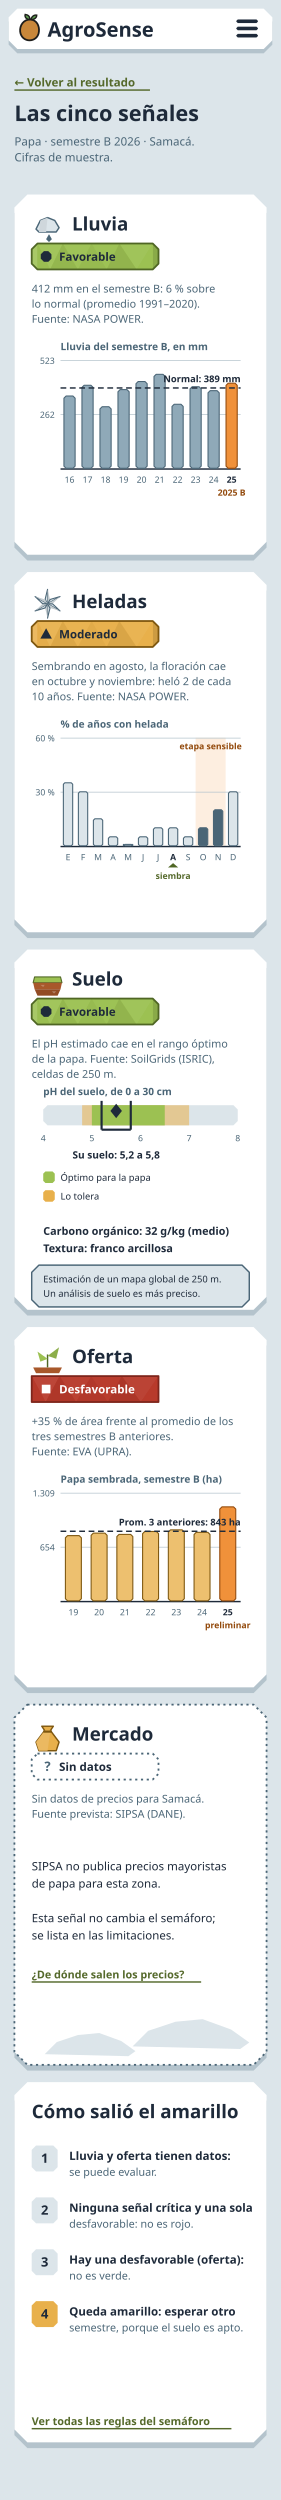
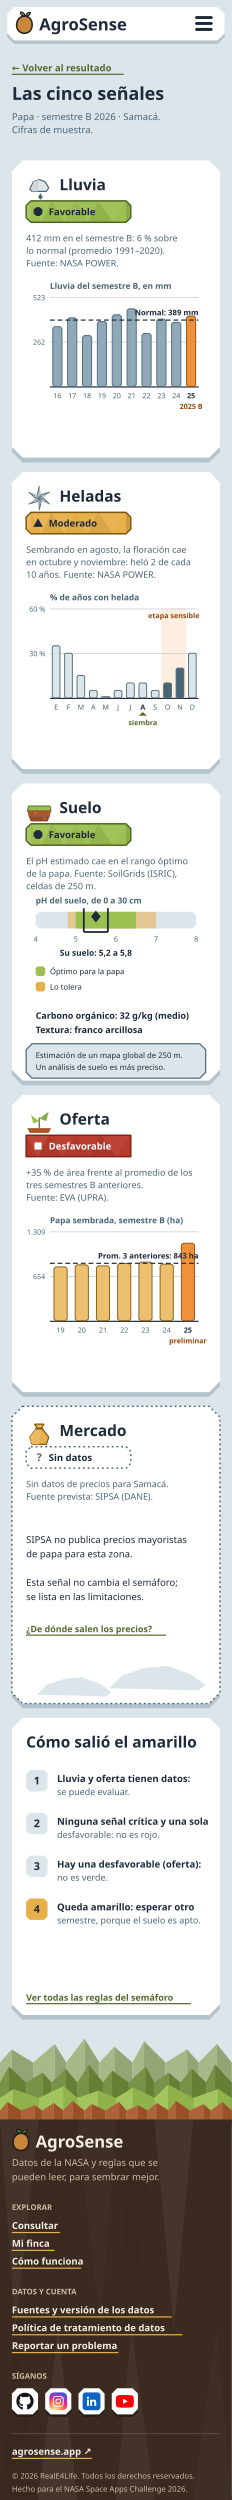
- <svg xmlns="http://www.w3.org/2000/svg" width="390" height="3470" viewBox="0 0 390 3470">
-   <rect width="390" height="3470" fill="#DCE5EA" />
+ <svg xmlns="http://www.w3.org/2000/svg" width="390" height="4206" viewBox="0 0 390 4206">
+   <rect width="390" height="4206" fill="#DCE5EA" />
  <g id="barra" transform="translate(0 0)">
    <polygon points="24,18 366,18 378,30 378,62 366,74 24,74 12,62 12,30" fill="#B4C3CC" />
    <polygon points="24,12 366,12 378,24 378,56 366,68 24,68 12,56 12,24" fill="#FFFFFF" />
    <g id="marca" transform="translate(26 18)">
      <path d="M16 9c9 .6 13 9 12 17-.8 8-7 12-13 12S3 34 2 26C1 17 7 9 16 9z" fill="#C8873A" stroke="#1D1D1B" stroke-width="2.5" />
      <path d="M15 9c-5 0-7-4-6-7 4 .6 7 3 6 7zm2 0c4 .6 8-2 8-6-4-.6-7 2-8 6z" fill="#5FA052" stroke="#1D1D1B" stroke-width="2" />
      <text x="40" y="33" font-family="Fredoka" font-weight="600" font-size="28" fill="#1E2A3A" text-anchor="start">AgroSense</text>
    </g>
    <polygon points="330,27 356,27 358,29 358,30 356,32 330,32 328,30 328,29" fill="#1E2A3A" />
    <polygon points="330,37 356,37 358,39 358,40 356,42 330,42 328,40 328,39" fill="#1E2A3A" />
    <polygon points="330,47 356,47 358,49 358,50 356,52 330,52 328,50 328,49" fill="#1E2A3A" />
  </g>
  <g id="encabezado" transform="translate(20 120)">
    <text x="0" y="0" font-family="Atkinson Hyperlegible" font-weight="700" font-size="16" fill="#55692B" text-anchor="start">← Volver al resultado</text>
    <rect x="0" y="4" width="188.16" height="2" fill="#55692B" />
    <text x="0" y="48" font-family="Fredoka" font-weight="600" font-size="30" fill="#1E2A3A" text-anchor="start">Las cinco señales</text>
    <text x="0" y="82" font-family="Atkinson Hyperlegible" font-weight="400" font-size="16" fill="#4A6576" text-anchor="start">Papa · semestre B 2026 · Samacá.</text>
    <text x="0" y="104" font-family="Atkinson Hyperlegible" font-weight="400" font-size="16" fill="#4A6576" text-anchor="start">Cifras de muestra.</text>
  </g>
  <g id="detalle-lluvia" transform="translate(20 270)">
    <polygon points="18,8 332,8 350,26 350,490 332,508 18,508 0,490 0,26" fill="#B4C3CC" />
    <polygon points="18,0 332,0 350,18 350,482 332,500 18,500 0,482 0,18" fill="#FFFFFF" />
    <polygon points="30,48 36,36 46,32 56,36 62,46 58,52 34,52" fill="#DCE5EA" stroke="#4A6576" stroke-width="2" stroke-linejoin="round" />
    <polygon points="36,36 46,32 44,52 34,52" fill="#CFD7DC" />
    <polygon points="48,55 52,62 48,66 44,62" fill="#4A6576" />
    <text x="80" y="50" font-family="Fredoka" font-weight="600" font-size="26" fill="#1E2A3A" text-anchor="start">Lluvia</text>
    <g id="estado-favorable" transform="translate(24 68)">
      <polygon points="8,0 168,0 176,8 176,28 168,36 8,36 0,28 0,8" fill="#9CC152" />
      <polygon points="8,0 8,36 0,28 0,8" fill="#A8C867" />
      <polygon points="168,0 176,8 176,28 168,36" fill="#89AA48" />
      <polygon points="8,0 43.2,0 25.6,36" fill="#A2C55C" />
      <polygon points="8,0 25.6,36 8,36" fill="#9ABE51" />
      <polygon points="43.2,0 83.2,0 64,36" fill="#9FC358" />
      <polygon points="43.2,0 64,36 25.6,36" fill="#94B74E" />
      <polygon points="83.2,0 121.6,0 104,36" fill="#9DC255" />
      <polygon points="83.2,0 104,36 64,36" fill="#97BB50" />
      <polygon points="121.6,0 168,0 145.6,36" fill="#A0C45A" />
      <polygon points="121.6,0 145.6,36 104,36" fill="#92B44D" />
      <polygon points="168,0 168,36 145.6,36" fill="#9CC152" />
      <polygon points="8,0 168,0 176,8 176,28 168,36 8,36 0,28 0,8" fill="none" stroke="#4F6624" stroke-width="2.5" stroke-linejoin="round" />
      <polygon points="27.391,21.061 23.061,25.391 16.939,25.391 12.609,21.061 12.609,14.938 16.939,10.609 23.061,10.609 27.391,14.938" fill="#1E2A3A" />
      <text x="38" y="24" font-family="Atkinson Hyperlegible" font-weight="700" font-size="16" fill="#1E2A3A" text-anchor="start">Favorable</text>
    </g>
    <text x="24" y="136" font-family="Atkinson Hyperlegible" font-weight="400" font-size="15" fill="#4A6576" text-anchor="start">412 mm en el semestre B: 6 % sobre</text>
    <text x="24" y="157" font-family="Atkinson Hyperlegible" font-weight="400" font-size="15" fill="#4A6576" text-anchor="start">lo normal (promedio 1991–2020).</text>
    <text x="24" y="178" font-family="Atkinson Hyperlegible" font-weight="400" font-size="15" fill="#4A6576" text-anchor="start">Fuente: NASA POWER.</text>
    <g transform="translate(0 40)">
      <g id="grafica" transform="translate(64 190)">
        <text x="0" y="-14" font-family="Atkinson Hyperlegible" font-weight="700" font-size="14" fill="#4A6576" text-anchor="start">Lluvia del semestre B, en mm</text>
        <rect x="0" y="150" width="250" height="2" fill="#1E2A3A" />
        <rect x="0" y="75.0" width="250" height="1" fill="#B4C3CC" />
        <text x="-8" y="80" font-family="Atkinson Hyperlegible" font-weight="400" font-size="12" fill="#4A6576" text-anchor="end">262</text>
        <rect x="0" y="0.0" width="250" height="1" fill="#B4C3CC" />
        <text x="-8" y="5" font-family="Atkinson Hyperlegible" font-weight="400" font-size="12" fill="#4A6576" text-anchor="end">523</text>
        <polygon points="7.75,49.666 17.25,49.666 20.25,52.666 20.25,147 17.25,150 7.75,150 4.75,147 4.75,52.666" fill="#8FA9B8" stroke="#4A6576" stroke-width="1.5" stroke-linejoin="round" />
        <text x="12.5" y="170" font-family="Atkinson Hyperlegible" font-weight="400" font-size="12" fill="#4A6576" text-anchor="middle">16</text>
        <polygon points="32.75,34.759 42.25,34.759 45.25,37.759 45.25,147 42.25,150 32.75,150 29.75,147 29.75,37.759" fill="#8FA9B8" stroke="#4A6576" stroke-width="1.5" stroke-linejoin="round" />
        <text x="37.5" y="170" font-family="Atkinson Hyperlegible" font-weight="400" font-size="12" fill="#4A6576" text-anchor="middle">17</text>
        <polygon points="57.75,64.572 67.25,64.572 70.25,67.572 70.25,147 67.25,150 57.75,150 54.75,147 54.75,67.572" fill="#8FA9B8" stroke="#4A6576" stroke-width="1.5" stroke-linejoin="round" />
        <text x="62.5" y="170" font-family="Atkinson Hyperlegible" font-weight="400" font-size="12" fill="#4A6576" text-anchor="middle">18</text>
        <polygon points="82.75,40.779 92.25,40.779 95.25,43.779 95.25,147 92.25,150 82.75,150 79.75,147 79.75,43.779" fill="#8FA9B8" stroke="#4A6576" stroke-width="1.5" stroke-linejoin="round" />
        <text x="87.5" y="170" font-family="Atkinson Hyperlegible" font-weight="400" font-size="12" fill="#4A6576" text-anchor="middle">19</text>
        <polygon points="107.75,29.599 117.25,29.599 120.25,32.599 120.25,147 117.25,150 107.75,150 104.75,147 104.75,32.599" fill="#8FA9B8" stroke="#4A6576" stroke-width="1.5" stroke-linejoin="round" />
        <text x="112.5" y="170" font-family="Atkinson Hyperlegible" font-weight="400" font-size="12" fill="#4A6576" text-anchor="middle">20</text>
        <polygon points="132.75,19.565 142.25,19.565 145.25,22.565 145.25,147 142.25,150 132.75,150 129.75,147 129.75,22.565" fill="#8FA9B8" stroke="#4A6576" stroke-width="1.5" stroke-linejoin="round" />
        <text x="137.5" y="170" font-family="Atkinson Hyperlegible" font-weight="400" font-size="12" fill="#4A6576" text-anchor="middle">21</text>
        <polygon points="157.75,61.132 167.25,61.132 170.25,64.132 170.25,147 167.25,150 157.75,150 154.75,147 154.75,64.132" fill="#8FA9B8" stroke="#4A6576" stroke-width="1.5" stroke-linejoin="round" />
        <text x="162.5" y="170" font-family="Atkinson Hyperlegible" font-weight="400" font-size="12" fill="#4A6576" text-anchor="middle">22</text>
        <polygon points="182.75,36.765 192.25,36.765 195.25,39.765 195.25,147 192.25,150 182.75,150 179.75,147 179.75,39.765" fill="#8FA9B8" stroke="#4A6576" stroke-width="1.5" stroke-linejoin="round" />
        <text x="187.5" y="170" font-family="Atkinson Hyperlegible" font-weight="400" font-size="12" fill="#4A6576" text-anchor="middle">23</text>
        <polygon points="207.75,42.212 217.25,42.212 220.25,45.212 220.25,147 217.25,150 207.75,150 204.75,147 204.75,45.212" fill="#8FA9B8" stroke="#4A6576" stroke-width="1.5" stroke-linejoin="round" />
        <text x="212.5" y="170" font-family="Atkinson Hyperlegible" font-weight="400" font-size="12" fill="#4A6576" text-anchor="middle">24</text>
        <polygon points="232.75,31.892 242.25,31.892 245.25,34.892 245.25,147 242.25,150 232.75,150 229.75,147 229.75,34.892" fill="#F0913A" stroke="#92490B" stroke-width="1.5" stroke-linejoin="round" />
        <text x="237.5" y="170" font-family="Atkinson Hyperlegible" font-weight="700" font-size="12" fill="#1E2A3A" text-anchor="middle">25</text>
        <line x1="0" y1="38.5" x2="250" y2="38.5" stroke="#1E2A3A" stroke-width="2" stroke-dasharray="8 5" />
        <text x="250" y="30.485" font-family="Atkinson Hyperlegible" font-weight="700" font-size="13" fill="#1E2A3A" text-anchor="end">Normal: 389 mm</text>
        <text x="237.5" y="188" font-family="Atkinson Hyperlegible" font-weight="700" font-size="12" fill="#92490B" text-anchor="middle">2025 B</text>
      </g>
    </g>
  </g>
  <g id="detalle-heladas" transform="translate(20 794)">
    <polygon points="18,8 332,8 350,26 350,490 332,508 18,508 0,490 0,26" fill="#B4C3CC" />
    <polygon points="18,0 332,0 350,18 350,482 332,500 18,500 0,482 0,18" fill="#FFFFFF" />
    <polygon points="46,44 42.644,37.857 46,24" fill="#DCE5EA" stroke="#4A6576" stroke-width="1.5" stroke-linejoin="round" />
    <polygon points="46,44 46,24 49.356,37.857" fill="#C2CACE" />
    <polygon points="46,44 49.642,38.022 63.321,34" fill="#DCE5EA" stroke="#4A6576" stroke-width="1.5" stroke-linejoin="round" />
    <polygon points="46,44 63.321,34 52.998,43.835" fill="#C2CACE" />
    <polygon points="46,44 52.998,44.165 63.321,54" fill="#DCE5EA" stroke="#4A6576" stroke-width="1.5" stroke-linejoin="round" />
    <polygon points="46,44 63.321,54 49.642,49.978" fill="#C2CACE" />
    <polygon points="46,44 49.356,50.143 46,64" fill="#DCE5EA" stroke="#4A6576" stroke-width="1.5" stroke-linejoin="round" />
    <polygon points="46,44 46,64 42.644,50.143" fill="#C2CACE" />
    <polygon points="46,44 42.358,49.978 28.68,54" fill="#DCE5EA" stroke="#4A6576" stroke-width="1.5" stroke-linejoin="round" />
    <polygon points="46,44 28.68,54 39.002,44.165" fill="#C2CACE" />
    <polygon points="46,44 39.002,43.835 28.68,34" fill="#DCE5EA" stroke="#4A6576" stroke-width="1.5" stroke-linejoin="round" />
    <polygon points="46,44 28.68,34 42.358,38.022" fill="#C2CACE" />
    <text x="80" y="50" font-family="Fredoka" font-weight="600" font-size="26" fill="#1E2A3A" text-anchor="start">Heladas</text>
    <g id="estado-moderado" transform="translate(24 68)">
      <polygon points="8,0 168,0 176,8 176,28 168,36 8,36 0,28 0,8" fill="#E8B04B" />
      <polygon points="8,0 8,36 0,28 0,8" fill="#EBB961" />
      <polygon points="168,0 176,8 176,28 168,36" fill="#CC9B42" />
      <polygon points="8,0 43.2,0 25.6,36" fill="#E9B556" />
      <polygon points="8,0 25.6,36 8,36" fill="#E5AD4A" />
      <polygon points="43.2,0 83.2,0 64,36" fill="#E9B351" />
      <polygon points="43.2,0 64,36 25.6,36" fill="#DCA747" />
      <polygon points="83.2,0 121.6,0 104,36" fill="#E8B14E" />
      <polygon points="83.2,0 104,36 64,36" fill="#E1AB49" />
      <polygon points="121.6,0 168,0 145.6,36" fill="#E9B453" />
      <polygon points="121.6,0 145.6,36 104,36" fill="#D9A546" />
      <polygon points="168,0 168,36 145.6,36" fill="#E8B04B" />
      <polygon points="8,0 168,0 176,8 176,28 168,36 8,36 0,28 0,8" fill="none" stroke="#7E570F" stroke-width="2.5" stroke-linejoin="round" />
      <polygon points="20,10 28,24.4 12,24.4" fill="#1E2A3A" />
      <text x="38" y="24" font-family="Atkinson Hyperlegible" font-weight="700" font-size="16" fill="#1E2A3A" text-anchor="start">Moderado</text>
    </g>
    <text x="24" y="136" font-family="Atkinson Hyperlegible" font-weight="400" font-size="15" fill="#4A6576" text-anchor="start">Sembrando en agosto, la floración cae</text>
    <text x="24" y="157" font-family="Atkinson Hyperlegible" font-weight="400" font-size="15" fill="#4A6576" text-anchor="start">en octubre y noviembre: heló 2 de cada</text>
    <text x="24" y="178" font-family="Atkinson Hyperlegible" font-weight="400" font-size="15" fill="#4A6576" text-anchor="start">10 años. Fuente: NASA POWER.</text>
    <g transform="translate(0 40)">
      <g id="grafica-heladas" transform="translate(64 190)">
        <text x="0" y="-14" font-family="Atkinson Hyperlegible" font-weight="700" font-size="14" fill="#4A6576" text-anchor="start">% de años con helada</text>
        <rect x="187.5" y="0" width="41.7" height="150" fill="#F0913A" fill-opacity="0.16" />
        <text x="208.333" y="16" font-family="Atkinson Hyperlegible" font-weight="700" font-size="12" fill="#92490B" text-anchor="middle">etapa sensible</text>
        <rect x="0" y="150" width="250" height="2" fill="#1E2A3A" />
        <rect x="0" y="75.0" width="250" height="1" fill="#B4C3CC" />
        <text x="-8" y="80" font-family="Atkinson Hyperlegible" font-weight="400" font-size="12" fill="#4A6576" text-anchor="end">30 %</text>
        <rect x="0" y="0.0" width="250" height="1" fill="#B4C3CC" />
        <text x="-8" y="5" font-family="Atkinson Hyperlegible" font-weight="400" font-size="12" fill="#4A6576" text-anchor="end">60 %</text>
        <polygon points="5.958,62.5 14.875,62.5 16.875,64.5 16.875,148 14.875,150 5.958,150 3.958,148 3.958,64.5" fill="#DCE5EA" stroke="#4A6576" stroke-width="1.5" stroke-linejoin="round" />
        <text x="10.417" y="170" font-family="Atkinson Hyperlegible" font-weight="400" font-size="12" fill="#4A6576" text-anchor="middle">E</text>
        <polygon points="26.792,75 35.708,75 37.708,77 37.708,148 35.708,150 26.792,150 24.792,148 24.792,77" fill="#DCE5EA" stroke="#4A6576" stroke-width="1.5" stroke-linejoin="round" />
        <text x="31.25" y="170" font-family="Atkinson Hyperlegible" font-weight="400" font-size="12" fill="#4A6576" text-anchor="middle">F</text>
        <polygon points="47.625,112.5 56.542,112.5 58.542,114.5 58.542,148 56.542,150 47.625,150 45.625,148 45.625,114.5" fill="#DCE5EA" stroke="#4A6576" stroke-width="1.5" stroke-linejoin="round" />
        <text x="52.083" y="170" font-family="Atkinson Hyperlegible" font-weight="400" font-size="12" fill="#4A6576" text-anchor="middle">M</text>
        <polygon points="68.458,137.5 77.375,137.5 79.375,139.5 79.375,148 77.375,150 68.458,150 66.458,148 66.458,139.5" fill="#DCE5EA" stroke="#4A6576" stroke-width="1.5" stroke-linejoin="round" />
        <text x="72.917" y="170" font-family="Atkinson Hyperlegible" font-weight="400" font-size="12" fill="#4A6576" text-anchor="middle">A</text>
        <polygon points="89.292,148 98.208,148 100.208,150 100.208,148 98.208,150 89.292,150 87.292,148 87.292,150" fill="#DCE5EA" stroke="#4A6576" stroke-width="1.5" stroke-linejoin="round" />
        <text x="93.75" y="170" font-family="Atkinson Hyperlegible" font-weight="400" font-size="12" fill="#4A6576" text-anchor="middle">M</text>
        <polygon points="110.125,137.5 119.042,137.5 121.042,139.5 121.042,148 119.042,150 110.125,150 108.125,148 108.125,139.5" fill="#DCE5EA" stroke="#4A6576" stroke-width="1.5" stroke-linejoin="round" />
        <text x="114.583" y="170" font-family="Atkinson Hyperlegible" font-weight="400" font-size="12" fill="#4A6576" text-anchor="middle">J</text>
        <polygon points="130.958,125 139.875,125 141.875,127 141.875,148 139.875,150 130.958,150 128.958,148 128.958,127" fill="#DCE5EA" stroke="#4A6576" stroke-width="1.5" stroke-linejoin="round" />
        <text x="135.417" y="170" font-family="Atkinson Hyperlegible" font-weight="400" font-size="12" fill="#4A6576" text-anchor="middle">J</text>
        <polygon points="151.792,125 160.708,125 162.708,127 162.708,148 160.708,150 151.792,150 149.792,148 149.792,127" fill="#DCE5EA" stroke="#4A6576" stroke-width="1.5" stroke-linejoin="round" />
        <text x="156.25" y="170" font-family="Atkinson Hyperlegible" font-weight="700" font-size="12" fill="#1E2A3A" text-anchor="middle">A</text>
        <polygon points="172.625,137.5 181.542,137.5 183.542,139.5 183.542,148 181.542,150 172.625,150 170.625,148 170.625,139.5" fill="#DCE5EA" stroke="#4A6576" stroke-width="1.5" stroke-linejoin="round" />
        <text x="177.083" y="170" font-family="Atkinson Hyperlegible" font-weight="400" font-size="12" fill="#4A6576" text-anchor="middle">S</text>
        <polygon points="193.458,125 202.375,125 204.375,127 204.375,148 202.375,150 193.458,150 191.458,148 191.458,127" fill="#4A6576" stroke="#4A6576" stroke-width="1.5" stroke-linejoin="round" />
        <text x="197.917" y="170" font-family="Atkinson Hyperlegible" font-weight="400" font-size="12" fill="#4A6576" text-anchor="middle">O</text>
        <polygon points="214.292,100 223.208,100 225.208,102 225.208,148 223.208,150 214.292,150 212.292,148 212.292,102" fill="#4A6576" stroke="#4A6576" stroke-width="1.5" stroke-linejoin="round" />
        <text x="218.75" y="170" font-family="Atkinson Hyperlegible" font-weight="400" font-size="12" fill="#4A6576" text-anchor="middle">N</text>
        <polygon points="235.125,75 244.042,75 246.042,77 246.042,148 244.042,150 235.125,150 233.125,148 233.125,77" fill="#DCE5EA" stroke="#4A6576" stroke-width="1.5" stroke-linejoin="round" />
        <text x="239.583" y="170" font-family="Atkinson Hyperlegible" font-weight="400" font-size="12" fill="#4A6576" text-anchor="middle">D</text>
        <polygon points="149.25,180 163.25,180 156.25,174" fill="#4F6624" />
        <text x="156.25" y="196" font-family="Atkinson Hyperlegible" font-weight="700" font-size="12" fill="#55692B" text-anchor="middle">siembra</text>
      </g>
    </g>
  </g>
  <g id="detalle-suelo" transform="translate(20 1318)">
    <polygon points="18,8 332,8 350,26 350,490 332,508 18,508 0,490 0,26" fill="#B4C3CC" />
    <polygon points="18,0 332,0 350,18 350,482 332,500 18,500 0,482 0,18" fill="#FFFFFF" />
    <polygon points="28,38 64,38 66,46 26,46" fill="#9CC152" stroke="#4F6624" stroke-width="1.5" stroke-linejoin="round" />
    <polygon points="26,46 66,46 64,55 28,55" fill="#A8582B" />
    <polygon points="28,55 64,55 60,64 32,64" fill="#924B24" />
    <polygon points="36,49 42,49 40,52" fill="#BE8260" />
    <polygon points="52,58 58,58 55,61" fill="#B38166" />
    <text x="80" y="50" font-family="Fredoka" font-weight="600" font-size="26" fill="#1E2A3A" text-anchor="start">Suelo</text>
    <g id="estado-favorable" transform="translate(24 68)">
      <polygon points="8,0 168,0 176,8 176,28 168,36 8,36 0,28 0,8" fill="#9CC152" />
      <polygon points="8,0 8,36 0,28 0,8" fill="#A8C867" />
      <polygon points="168,0 176,8 176,28 168,36" fill="#89AA48" />
      <polygon points="8,0 43.2,0 25.6,36" fill="#A2C55C" />
      <polygon points="8,0 25.6,36 8,36" fill="#9ABE51" />
      <polygon points="43.2,0 83.2,0 64,36" fill="#9FC358" />
      <polygon points="43.2,0 64,36 25.6,36" fill="#94B74E" />
      <polygon points="83.2,0 121.6,0 104,36" fill="#9DC255" />
      <polygon points="83.2,0 104,36 64,36" fill="#97BB50" />
      <polygon points="121.6,0 168,0 145.6,36" fill="#A0C45A" />
      <polygon points="121.6,0 145.6,36 104,36" fill="#92B44D" />
      <polygon points="168,0 168,36 145.6,36" fill="#9CC152" />
      <polygon points="8,0 168,0 176,8 176,28 168,36 8,36 0,28 0,8" fill="none" stroke="#4F6624" stroke-width="2.5" stroke-linejoin="round" />
      <polygon points="27.391,21.061 23.061,25.391 16.939,25.391 12.609,21.061 12.609,14.938 16.939,10.609 23.061,10.609 27.391,14.938" fill="#1E2A3A" />
      <text x="38" y="24" font-family="Atkinson Hyperlegible" font-weight="700" font-size="16" fill="#1E2A3A" text-anchor="start">Favorable</text>
    </g>
    <text x="24" y="136" font-family="Atkinson Hyperlegible" font-weight="400" font-size="15" fill="#4A6576" text-anchor="start">El pH estimado cae en el rango óptimo</text>
    <text x="24" y="157" font-family="Atkinson Hyperlegible" font-weight="400" font-size="15" fill="#4A6576" text-anchor="start">de la papa. Fuente: SoilGrids (ISRIC),</text>
    <text x="24" y="178" font-family="Atkinson Hyperlegible" font-weight="400" font-size="15" fill="#4A6576" text-anchor="start">celdas de 250 m.</text>
    <g transform="translate(0 40)">
      <g id="escala-ph" transform="translate(40 176)">
        <text x="0" y="-14" font-family="Atkinson Hyperlegible" font-weight="700" font-size="14" fill="#4A6576" text-anchor="start">pH del suelo, de 0 a 30 cm</text>
        <polygon points="6,0 264,0 270,6 270,22 264,28 6,28 0,22 0,6" fill="#DCE5EA" />
        <rect x="54.0" y="0" width="148.5" height="28" fill="#E8B04B" fill-opacity="0.55" />
        <rect x="67.5" y="0" width="101.2" height="28" fill="#9CC152" />
        <text x="0" y="50" font-family="Atkinson Hyperlegible" font-weight="400" font-size="12" fill="#4A6576" text-anchor="middle">4</text>
        <text x="67.5" y="50" font-family="Atkinson Hyperlegible" font-weight="400" font-size="12" fill="#4A6576" text-anchor="middle">5</text>
        <text x="135" y="50" font-family="Atkinson Hyperlegible" font-weight="400" font-size="12" fill="#4A6576" text-anchor="middle">6</text>
        <text x="202.5" y="50" font-family="Atkinson Hyperlegible" font-weight="400" font-size="12" fill="#4A6576" text-anchor="middle">7</text>
        <text x="270" y="50" font-family="Atkinson Hyperlegible" font-weight="400" font-size="12" fill="#4A6576" text-anchor="middle">8</text>
        <path d="M81.0 -6 V34 M121.5 -6 V34 M81.0 34 H121.5" stroke="#1E2A3A" stroke-width="3" fill="none" />
        <polygon points="101.25,-2 109.25,8 101.25,18 93.25,8" fill="#1E2A3A" />
        <text x="101.25" y="74" font-family="Atkinson Hyperlegible" font-weight="700" font-size="14" fill="#1E2A3A" text-anchor="middle">Su suelo: 5,2 a 5,8</text>
        <polygon points="3,92 13,92 16,95 16,105 13,108 3,108 0,105 0,95" fill="#9CC152" />
        <text x="24" y="105" font-family="Atkinson Hyperlegible" font-weight="400" font-size="13" fill="#1E2A3A" text-anchor="start">Óptimo para la papa</text>
        <polygon points="3,118 13,118 16,121 16,131 13,134 3,134 0,131 0,121" fill="#E8B04B" />
        <text x="24" y="131" font-family="Atkinson Hyperlegible" font-weight="400" font-size="13" fill="#1E2A3A" text-anchor="start">Lo tolera</text>
      </g>
      <text x="40" y="356" font-family="Atkinson Hyperlegible" font-weight="700" font-size="15" fill="#1E2A3A" text-anchor="start">Carbono orgánico: 32 g/kg (medio)</text>
      <text x="40" y="380" font-family="Atkinson Hyperlegible" font-weight="700" font-size="15" fill="#1E2A3A" text-anchor="start">Textura: franco arcillosa</text>
      <polygon points="34,398 316,398 326,408 326,446 316,456 34,456 24,446 24,408" fill="#DCE5EA" stroke="#4A6576" stroke-width="2" stroke-linejoin="round" />
      <text x="40" y="422" font-family="Atkinson Hyperlegible" font-weight="400" font-size="13" fill="#1E2A3A" text-anchor="start">Estimación de un mapa global de 250 m.</text>
      <text x="40" y="442" font-family="Atkinson Hyperlegible" font-weight="400" font-size="13" fill="#1E2A3A" text-anchor="start">Un análisis de suelo es más preciso.</text>
    </g>
  </g>
  <g id="detalle-oferta" transform="translate(20 1842)">
    <polygon points="18,8 332,8 350,26 350,490 332,508 18,508 0,490 0,26" fill="#B4C3CC" />
    <polygon points="18,0 332,0 350,18 350,482 332,500 18,500 0,482 0,18" fill="#FFFFFF" />
    <polygon points="26,56 66,56 62,64 30,64" fill="#A8582B" />
    <polygon points="45,56 47,56 47,38 45,38" fill="#4F6624" />
    <polygon points="46,44 32,34 36,48" fill="#9CC152" />
    <polygon points="46,40 62,28 58,44" fill="#8CAE4A" />
    <text x="80" y="50" font-family="Fredoka" font-weight="600" font-size="26" fill="#1E2A3A" text-anchor="start">Oferta</text>
    <g id="estado-desfavorable" transform="translate(24 68)">
      <polygon points="0,0 176,0 176,36 0,36" fill="#B83A2B" />
      <polygon points="0,0 38.72,0 19.36,36" fill="#BC4638" />
      <polygon points="0,0 19.36,36 0,36" fill="#B5392A" />
      <polygon points="38.72,0 82.72,0 61.6,36" fill="#BA4132" />
      <polygon points="38.72,0 61.6,36 19.36,36" fill="#AF3729" />
      <polygon points="82.72,0 124.96,0 105.6,36" fill="#B93D2E" />
      <polygon points="82.72,0 105.6,36 61.6,36" fill="#B2382A" />
      <polygon points="124.96,0 176,0 151.36,36" fill="#BB4335" />
      <polygon points="124.96,0 151.36,36 105.6,36" fill="#AC3628" />
      <polygon points="176,0 176,36 151.36,36" fill="#B83A2B" />
      <polygon points="0,0 176,0 176,36 0,36" fill="none" stroke="#7E251B" stroke-width="2.5" stroke-linejoin="round" />
      <polygon points="14,12 26,12 26,24 14,24" fill="#FFFFFF" />
      <text x="38" y="24" font-family="Atkinson Hyperlegible" font-weight="700" font-size="16" fill="#FFFFFF" text-anchor="start">Desfavorable</text>
    </g>
    <text x="24" y="136" font-family="Atkinson Hyperlegible" font-weight="400" font-size="15" fill="#4A6576" text-anchor="start">+35 % de área frente al promedio de los</text>
    <text x="24" y="157" font-family="Atkinson Hyperlegible" font-weight="400" font-size="15" fill="#4A6576" text-anchor="start">tres semestres B anteriores.</text>
    <text x="24" y="178" font-family="Atkinson Hyperlegible" font-weight="400" font-size="15" fill="#4A6576" text-anchor="start">Fuente: EVA (UPRA).</text>
    <g transform="translate(0 40)">
      <g id="grafica" transform="translate(64 190)">
        <text x="0" y="-14" font-family="Atkinson Hyperlegible" font-weight="700" font-size="14" fill="#4A6576" text-anchor="start">Papa sembrada, semestre B (ha)</text>
        <rect x="0" y="150" width="250" height="2" fill="#1E2A3A" />
        <rect x="0" y="75.0" width="250" height="1" fill="#B4C3CC" />
        <text x="-8" y="80" font-family="Atkinson Hyperlegible" font-weight="400" font-size="12" fill="#4A6576" text-anchor="end">654</text>
        <rect x="0" y="0.0" width="250" height="1" fill="#B4C3CC" />
        <text x="-8" y="5" font-family="Atkinson Hyperlegible" font-weight="400" font-size="12" fill="#4A6576" text-anchor="end">1.309</text>
        <polygon points="9.786,59.452 25.929,59.452 28.929,62.452 28.929,147 25.929,150 9.786,150 6.786,147 6.786,62.452" fill="#EDC06F" stroke="#7E570F" stroke-width="1.5" stroke-linejoin="round" />
        <text x="17.857" y="170" font-family="Atkinson Hyperlegible" font-weight="400" font-size="12" fill="#4A6576" text-anchor="middle">19</text>
        <polygon points="45.5,56.014 61.643,56.014 64.643,59.014 64.643,147 61.643,150 45.5,150 42.5,147 42.5,59.014" fill="#EDC06F" stroke="#7E570F" stroke-width="1.5" stroke-linejoin="round" />
        <text x="53.571" y="170" font-family="Atkinson Hyperlegible" font-weight="400" font-size="12" fill="#4A6576" text-anchor="middle">20</text>
        <polygon points="81.214,57.733 97.357,57.733 100.357,60.733 100.357,147 97.357,150 81.214,150 78.214,147 78.214,60.733" fill="#EDC06F" stroke="#7E570F" stroke-width="1.5" stroke-linejoin="round" />
        <text x="89.286" y="170" font-family="Atkinson Hyperlegible" font-weight="400" font-size="12" fill="#4A6576" text-anchor="middle">21</text>
        <polygon points="116.929,53.721 133.071,53.721 136.071,56.721 136.071,147 133.071,150 116.929,150 113.929,147 113.929,56.721" fill="#EDC06F" stroke="#7E570F" stroke-width="1.5" stroke-linejoin="round" />
        <text x="125" y="170" font-family="Atkinson Hyperlegible" font-weight="400" font-size="12" fill="#4A6576" text-anchor="middle">22</text>
        <polygon points="152.643,51.429 168.786,51.429 171.786,54.429 171.786,147 168.786,150 152.643,150 149.643,147 149.643,54.429" fill="#EDC06F" stroke="#7E570F" stroke-width="1.5" stroke-linejoin="round" />
        <text x="160.714" y="170" font-family="Atkinson Hyperlegible" font-weight="400" font-size="12" fill="#4A6576" text-anchor="middle">23</text>
        <polygon points="188.357,54.867 204.5,54.867 207.5,57.867 207.5,147 204.5,150 188.357,150 185.357,147 185.357,57.867" fill="#EDC06F" stroke="#7E570F" stroke-width="1.5" stroke-linejoin="round" />
        <text x="196.429" y="170" font-family="Atkinson Hyperlegible" font-weight="400" font-size="12" fill="#4A6576" text-anchor="middle">24</text>
        <polygon points="224.071,19.565 240.214,19.565 243.214,22.565 243.214,147 240.214,150 224.071,150 221.071,147 221.071,22.565" fill="#F0913A" stroke="#92490B" stroke-width="1.5" stroke-linejoin="round" />
        <text x="232.143" y="170" font-family="Atkinson Hyperlegible" font-weight="700" font-size="12" fill="#1E2A3A" text-anchor="middle">25</text>
        <line x1="0" y1="53.4" x2="250" y2="53.4" stroke="#1E2A3A" stroke-width="2" stroke-dasharray="8 5" />
        <text x="250" y="45.377" font-family="Atkinson Hyperlegible" font-weight="700" font-size="13" fill="#1E2A3A" text-anchor="end">Prom. 3 anteriores: 843 ha</text>
        <text x="232.143" y="188" font-family="Atkinson Hyperlegible" font-weight="700" font-size="12" fill="#92490B" text-anchor="middle">preliminar</text>
      </g>
    </g>
  </g>
  <g id="detalle-mercado" transform="translate(20 2366)">
    <polygon points="18,8 332,8 350,26 350,490 332,508 18,508 0,490 0,26" fill="#B4C3CC" />
    <polygon points="18,0 332,0 350,18 350,482 332,500 18,500 0,482 0,18" fill="#FFFFFF" stroke="#4A6576" stroke-width="2.5" stroke-linejoin="round" stroke-dasharray="3 5" />
    <polygon points="164,474.4 185.6,452.8 223.4,440.2 261.2,436.6 300.8,451 326,469 313.4,478" fill="#DCE5EA" />
    <polygon points="42,485.2 58.8,468.4 88.2,458.6 117.6,455.8 148.4,467 168,481 158.2,488" fill="#DCE5EA" />
    <polygon points="38,30 54,30 50,36 62,52 58,64 34,64 30,52 42,36" fill="#E8B04B" stroke="#7E570F" stroke-width="2" stroke-linejoin="round" />
    <polygon points="42,36 50,36 46,64 34,64 30,52" fill="#EBB961" />
    <polygon points="40,36 52,36 52,39 40,39" fill="#7E570F" />
    <text x="80" y="50" font-family="Fredoka" font-weight="600" font-size="26" fill="#1E2A3A" text-anchor="start">Mercado</text>
    <g id="estado-insuficiente" transform="translate(24 68)">
      <polygon points="8,0 168,0 176,8 176,28 168,36 8,36 0,28 0,8" fill="#FFFFFF" stroke="#4A6576" stroke-width="2.5" stroke-linejoin="round" stroke-dasharray="3 5" />
      <text x="22" y="24" font-family="Atkinson Hyperlegible" font-weight="700" font-size="18" fill="#4A6576" text-anchor="middle">?</text>
      <text x="38" y="24" font-family="Atkinson Hyperlegible" font-weight="700" font-size="16" fill="#1E2A3A" text-anchor="start">Sin datos</text>
    </g>
    <text x="24" y="136" font-family="Atkinson Hyperlegible" font-weight="400" font-size="15" fill="#4A6576" text-anchor="start">Sin datos de precios para Samacá.</text>
    <text x="24" y="157" font-family="Atkinson Hyperlegible" font-weight="400" font-size="15" fill="#4A6576" text-anchor="start">Fuente prevista: SIPSA (DANE).</text>
    <g transform="translate(0 40)">
      <text x="24" y="190" font-family="Atkinson Hyperlegible" font-weight="400" font-size="16" fill="#1E2A3A" text-anchor="start">SIPSA no publica precios mayoristas</text>
      <text x="24" y="214" font-family="Atkinson Hyperlegible" font-weight="400" font-size="16" fill="#1E2A3A" text-anchor="start">de papa para esta zona.</text>
      <text x="24" y="238" font-family="Atkinson Hyperlegible" font-weight="400" font-size="16" fill="#1E2A3A" text-anchor="start" />
      <text x="24" y="262" font-family="Atkinson Hyperlegible" font-weight="400" font-size="16" fill="#1E2A3A" text-anchor="start">Esta señal no cambia el semáforo;</text>
      <text x="24" y="286" font-family="Atkinson Hyperlegible" font-weight="400" font-size="16" fill="#1E2A3A" text-anchor="start">se lista en las limitaciones.</text>
      <text x="24" y="340" font-family="Atkinson Hyperlegible" font-weight="700" font-size="15" fill="#55692B" text-anchor="start">¿De dónde salen los precios?</text>
      <rect x="24" y="344" width="235.2" height="2" fill="#55692B" />
    </g>
  </g>
  <g id="como-se-decidio" transform="translate(20 2890)">
    <polygon points="18,8 332,8 350,26 350,490 332,508 18,508 0,490 0,26" fill="#B4C3CC" />
    <polygon points="18,0 332,0 350,18 350,482 332,500 18,500 0,482 0,18" fill="#FFFFFF" />
    <text x="24" y="50" font-family="Fredoka" font-weight="600" font-size="26" fill="#1E2A3A" text-anchor="start">Cómo salió el amarillo</text>
    <polygon points="30,88 54,88 60,94 60,118 54,124 30,124 24,118 24,94" fill="#DCE5EA" />
    <text x="42" y="112" font-family="Atkinson Hyperlegible" font-weight="700" font-size="18" fill="#1E2A3A" text-anchor="middle">1</text>
    <text x="76" y="108" font-family="Atkinson Hyperlegible" font-weight="700" font-size="16" fill="#1E2A3A" text-anchor="start">Lluvia y oferta tienen datos:</text>
    <text x="76" y="130" font-family="Atkinson Hyperlegible" font-weight="400" font-size="15" fill="#4A6576" text-anchor="start">se puede evaluar.</text>
    <polygon points="30,160 54,160 60,166 60,190 54,196 30,196 24,190 24,166" fill="#DCE5EA" />
    <text x="42" y="184" font-family="Atkinson Hyperlegible" font-weight="700" font-size="18" fill="#1E2A3A" text-anchor="middle">2</text>
    <text x="76" y="180" font-family="Atkinson Hyperlegible" font-weight="700" font-size="16" fill="#1E2A3A" text-anchor="start">Ninguna señal crítica y una sola</text>
    <text x="76" y="202" font-family="Atkinson Hyperlegible" font-weight="400" font-size="15" fill="#4A6576" text-anchor="start">desfavorable: no es rojo.</text>
    <polygon points="30,232 54,232 60,238 60,262 54,268 30,268 24,262 24,238" fill="#DCE5EA" />
    <text x="42" y="256" font-family="Atkinson Hyperlegible" font-weight="700" font-size="18" fill="#1E2A3A" text-anchor="middle">3</text>
    <text x="76" y="252" font-family="Atkinson Hyperlegible" font-weight="700" font-size="16" fill="#1E2A3A" text-anchor="start">Hay una desfavorable (oferta):</text>
    <text x="76" y="274" font-family="Atkinson Hyperlegible" font-weight="400" font-size="15" fill="#4A6576" text-anchor="start">no es verde.</text>
    <polygon points="30,304 54,304 60,310 60,334 54,340 30,340 24,334 24,310" fill="#E8B04B" />
    <text x="42" y="328" font-family="Atkinson Hyperlegible" font-weight="700" font-size="18" fill="#1E2A3A" text-anchor="middle">4</text>
    <text x="76" y="324" font-family="Atkinson Hyperlegible" font-weight="700" font-size="16" fill="#1E2A3A" text-anchor="start">Queda amarillo: esperar otro</text>
    <text x="76" y="346" font-family="Atkinson Hyperlegible" font-weight="400" font-size="15" fill="#4A6576" text-anchor="start">semestre, porque el suelo es apto.</text>
    <text x="24" y="476" font-family="Atkinson Hyperlegible" font-weight="700" font-size="15" fill="#55692B" text-anchor="start">Ver todas las reglas del semáforo</text>
    <rect x="24" y="480" width="277.2" height="2" fill="#55692B" />
  </g>
+   <g id="pie" transform="translate(0 3470)">
+     <rect x="0" y="0" width="390" height="96" fill="#DCE5EA" />
+     <polygon points="0,0 19.5,-22.176 19.5,96 0,96" fill="#A8B888" />
+     <polygon points="19.5,-22.176 55.714,0 55.714,96 19.5,96" fill="#94A575" />
+     <polygon points="55.714,0 91.929,-31.248 91.929,96 55.714,96" fill="#A8B888" />
+     <polygon points="91.929,-31.248 111.429,0 111.429,96 91.929,96" fill="#94A575" />
+     <polygon points="111.429,0 142.071,-40.32 142.071,96 111.429,96" fill="#A8B888" />
+     <polygon points="142.071,-40.32 167.143,0 167.143,96 142.071,96" fill="#94A575" />
+     <polygon points="167.143,0 192.214,-26.712 192.214,96 167.143,96" fill="#A8B888" />
+     <polygon points="192.214,-26.712 222.857,0 222.857,96 192.214,96" fill="#94A575" />
+     <polygon points="222.857,0 242.357,-35.784 242.357,96 222.857,96" fill="#A8B888" />
+     <polygon points="242.357,-35.784 278.571,0 278.571,96 242.357,96" fill="#94A575" />
+     <polygon points="278.571,0 314.786,-22.176 314.786,96 278.571,96" fill="#A8B888" />
+     <polygon points="314.786,-22.176 334.286,0 334.286,96 314.786,96" fill="#94A575" />
+     <polygon points="334.286,0 364.929,-31.248 364.929,96 334.286,96" fill="#A8B888" />
+     <polygon points="364.929,-31.248 390,0 390,96 364.929,96" fill="#94A575" />
+     <polygon points="0,33.6 15.167,6.762 15.167,96 0,96" fill="#799248" />
+     <polygon points="15.167,6.762 43.333,33.6 43.333,96 15.167,96" fill="#667F35" />
+     <polygon points="43.333,33.6 71.5,16.968 71.5,96 43.333,96" fill="#799248" />
+     <polygon points="71.5,16.968 86.667,33.6 86.667,96 71.5,96" fill="#667F35" />
+     <polygon points="86.667,33.6 110.5,10.164 110.5,96 86.667,96" fill="#799248" />
+     <polygon points="110.5,10.164 130,33.6 130,96 110.5,96" fill="#667F35" />
+     <polygon points="130,33.6 149.5,3.36 149.5,96 130,96" fill="#799248" />
+     <polygon points="149.5,3.36 173.333,33.6 173.333,96 149.5,96" fill="#667F35" />
+     <polygon points="173.333,33.6 188.5,13.566 188.5,96 173.333,96" fill="#799248" />
+     <polygon points="188.5,13.566 216.667,33.6 216.667,96 188.5,96" fill="#667F35" />
+     <polygon points="216.667,33.6 244.833,6.762 244.833,96 216.667,96" fill="#799248" />
+     <polygon points="244.833,6.762 260,33.6 260,96 244.833,96" fill="#667F35" />
+     <polygon points="260,33.6 283.833,16.968 283.833,96 260,96" fill="#799248" />
+     <polygon points="283.833,16.968 303.333,33.6 303.333,96 283.833,96" fill="#667F35" />
+     <polygon points="303.333,33.6 322.833,10.164 322.833,96 303.333,96" fill="#799248" />
+     <polygon points="322.833,10.164 346.667,33.6 346.667,96 322.833,96" fill="#667F35" />
+     <polygon points="346.667,33.6 361.833,3.36 361.833,96 346.667,96" fill="#799248" />
+     <polygon points="361.833,3.36 390,33.6 390,96 361.833,96" fill="#667F35" />
+     <polygon points="0,59.52 22.75,44.638 22.75,96 0,96" fill="#A3C55E" />
+     <polygon points="22.75,44.638 65,59.52 65,96 22.75,96" fill="#90B24B" />
+     <polygon points="65,59.52 107.25,39.583 107.25,96 65,96" fill="#A3C55E" />
+     <polygon points="107.25,39.583 130,59.52 130,96 107.25,96" fill="#90B24B" />
+     <polygon points="130,59.52 165.75,47.165 165.75,96 130,96" fill="#A3C55E" />
+     <polygon points="165.75,47.165 195,59.52 195,96 165.75,96" fill="#90B24B" />
+     <polygon points="195,59.52 224.25,42.11 224.25,96 195,96" fill="#A3C55E" />
+     <polygon points="224.25,42.11 260,59.52 260,96 224.25,96" fill="#90B24B" />
+     <polygon points="260,59.52 282.75,37.056 282.75,96 260,96" fill="#A3C55E" />
+     <polygon points="282.75,37.056 325,59.52 325,96 282.75,96" fill="#90B24B" />
+     <polygon points="325,59.52 367.25,44.638 367.25,96 325,96" fill="#A3C55E" />
+     <polygon points="367.25,44.638 390,59.52 390,96 367.25,96" fill="#90B24B" />
+     <polygon points="0,80.64 12.409,66.326 12.409,96 0,96" fill="#AE643A" />
+     <polygon points="12.409,66.326 35.455,80.64 35.455,96 12.409,96" fill="#9B5128" />
+     <polygon points="35.455,80.64 58.5,71.77 58.5,96 35.455,96" fill="#AE643A" />
+     <polygon points="58.5,71.77 70.909,80.64 70.909,96 58.5,96" fill="#9B5128" />
+     <polygon points="70.909,80.64 90.409,68.141 90.409,96 70.909,96" fill="#AE643A" />
+     <polygon points="90.409,68.141 106.364,80.64 106.364,96 90.409,96" fill="#9B5128" />
+     <polygon points="106.364,80.64 122.318,64.512 122.318,96 106.364,96" fill="#AE643A" />
+     <polygon points="122.318,64.512 141.818,80.64 141.818,96 122.318,96" fill="#9B5128" />
+     <polygon points="141.818,80.64 154.227,69.955 154.227,96 141.818,96" fill="#AE643A" />
+     <polygon points="154.227,69.955 177.273,80.64 177.273,96 154.227,96" fill="#9B5128" />
+     <polygon points="177.273,80.64 200.318,66.326 200.318,96 177.273,96" fill="#AE643A" />
+     <polygon points="200.318,66.326 212.727,80.64 212.727,96 200.318,96" fill="#9B5128" />
+     <polygon points="212.727,80.64 232.227,71.77 232.227,96 212.727,96" fill="#AE643A" />
+     <polygon points="232.227,71.77 248.182,80.64 248.182,96 232.227,96" fill="#9B5128" />
+     <polygon points="248.182,80.64 264.136,68.141 264.136,96 248.182,96" fill="#AE643A" />
+     <polygon points="264.136,68.141 283.636,80.64 283.636,96 264.136,96" fill="#9B5128" />
+     <polygon points="283.636,80.64 296.045,64.512 296.045,96 283.636,96" fill="#AE643A" />
+     <polygon points="296.045,64.512 319.091,80.64 319.091,96 296.045,96" fill="#9B5128" />
+     <polygon points="319.091,80.64 342.136,69.955 342.136,96 319.091,96" fill="#AE643A" />
+     <polygon points="342.136,69.955 354.545,80.64 354.545,96 342.136,96" fill="#9B5128" />
+     <polygon points="354.545,80.64 374.045,66.326 374.045,96 354.545,96" fill="#AE643A" />
+     <polygon points="374.045,66.326 390,80.64 390,96 374.045,96" fill="#9B5128" />
+     <rect x="0" y="96" width="390" height="640" fill="#3B2A20" />
+     <polygon points="0,96 65,96 26,448" fill="#433329" />
+     <polygon points="26,448 65,736 0,736" fill="#38281E" />
+     <polygon points="65,96 130,96 97.5,448" fill="#39291F" />
+     <polygon points="97.5,448 130,736 65,736" fill="#45352B" />
+     <polygon points="130,96 195,96 169,448" fill="#3F2E24" />
+     <polygon points="169,448 195,736 130,736" fill="#3A291F" />
+     <polygon points="195,96 260,96 221,448" fill="#38281E" />
+     <polygon points="221,448 260,736 195,736" fill="#433329" />
+     <polygon points="260,96 325,96 292.5,448" fill="#45352B" />
+     <polygon points="292.5,448 325,736 260,736" fill="#39291F" />
+     <polygon points="325,96 390,96 364,448" fill="#3A291F" />
+     <polygon points="364,448 390,736 325,736" fill="#3F2E24" />
+     <g id="marca" transform="translate(20 110)">
+       <path d="M16 9c9 .6 13 9 12 17-.8 8-7 12-13 12S3 34 2 26C1 17 7 9 16 9z" fill="#C8873A" stroke="#1D1D1B" stroke-width="2.5" />
+       <path d="M15 9c-5 0-7-4-6-7 4 .6 7 3 6 7zm2 0c4 .6 8-2 8-6-4-.6-7 2-8 6z" fill="#5FA052" stroke="#1D1D1B" stroke-width="2" />
+       <text x="40" y="33" font-family="Fredoka" font-weight="600" font-size="28" fill="#F6EEDF" text-anchor="start">AgroSense</text>
+     </g>
+     <text x="20" y="174" font-family="Atkinson Hyperlegible" font-weight="400" font-size="16" fill="#CDBBA3" text-anchor="start">Datos de la NASA y reglas que se</text>
+     <text x="20" y="198" font-family="Atkinson Hyperlegible" font-weight="400" font-size="16" fill="#CDBBA3" text-anchor="start">pueden leer, para sembrar mejor.</text>
+     <text x="20" y="248" font-family="Atkinson Hyperlegible" font-weight="700" font-size="13" fill="#CDBBA3" text-anchor="start">EXPLORAR</text>
+     <text x="20" y="280" font-family="Atkinson Hyperlegible" font-weight="700" font-size="16" fill="#F6EEDF" text-anchor="start">Consultar</text>
+     <rect x="20" y="285" width="80.64" height="2" fill="#E8B04B" />
+     <text x="20" y="310" font-family="Atkinson Hyperlegible" font-weight="700" font-size="16" fill="#F6EEDF" text-anchor="start">Mi finca</text>
+     <rect x="20" y="315" width="71.68" height="2" fill="#E8B04B" />
+     <text x="20" y="340" font-family="Atkinson Hyperlegible" font-weight="700" font-size="16" fill="#F6EEDF" text-anchor="start">Cómo funciona</text>
+     <rect x="20" y="345" width="116.48" height="2" fill="#E8B04B" />
+     <text x="20" y="390" font-family="Atkinson Hyperlegible" font-weight="700" font-size="13" fill="#CDBBA3" text-anchor="start">DATOS Y CUENTA</text>
+     <text x="20" y="422" font-family="Atkinson Hyperlegible" font-weight="700" font-size="16" fill="#F6EEDF" text-anchor="start">Fuentes y versión de los datos</text>
+     <rect x="20" y="427" width="268.8" height="2" fill="#E8B04B" />
+     <text x="20" y="452" font-family="Atkinson Hyperlegible" font-weight="700" font-size="16" fill="#F6EEDF" text-anchor="start">Política de tratamiento de datos</text>
+     <rect x="20" y="457" width="286.72" height="2" fill="#E8B04B" />
+     <text x="20" y="482" font-family="Atkinson Hyperlegible" font-weight="700" font-size="16" fill="#F6EEDF" text-anchor="start">Reportar un problema</text>
+     <rect x="20" y="487" width="179.2" height="2" fill="#E8B04B" />
+     <text x="20" y="532" font-family="Atkinson Hyperlegible" font-weight="700" font-size="13" fill="#CDBBA3" text-anchor="start">SÍGANOS</text>
+     <g id="red-github" transform="translate(20 548)">
+       <polygon points="9,4 35,4 44,13 44,39 35,48 9,48 0,39 0,13" fill="#261B15" />
+       <polygon points="9,0 35,0 44,9 44,35 35,44 9,44 0,35 0,9" fill="#FFFFFF" />
+       <path transform="translate(7.47 7.00) scale(0.0586)" d="M165.9 397.4c0 2-2.3 3.6-5.2 3.6-3.3.3-5.6-1.3-5.6-3.6 0-2 2.3-3.6 5.2-3.6 3-.3 5.6 1.3 5.6 3.6zm-31.1-4.5c-.7 2 1.3 4.3 4.3 4.9 2.6 1 5.6 0 6.2-2s-1.3-4.3-4.3-5.2c-2.6-.7-5.5.3-6.2 2.3zm44.2-1.7c-2.9.7-4.9 2.6-4.6 4.9.3 2 2.9 3.3 5.9 2.6 2.9-.7 4.9-2.6 4.6-4.6-.3-1.9-3-3.2-5.9-2.9zM244.8 8C106.1 8 0 113.3 0 252c0 110.9 69.8 205.8 169.5 239.2 12.8 2.3 17.3-5.6 17.3-12.1 0-6.2-.3-40.4-.3-61.4 0 0-70 15-84.7-29.8 0 0-11.4-29.1-27.8-36.6 0 0-22.9-15.7 1.6-15.4 0 0 24.9 2 38.6 25.8 21.9 38.6 58.6 27.5 72.9 20.9 2.3-16 8.8-27.1 16-33.7-55.9-6.2-112.3-14.3-112.3-110.5 0-27.5 7.6-41.3 23.6-58.9-2.6-6.5-11.1-33.3 2.6-67.9 20.9-6.5 69 27 69 27 20-5.6 41.5-8.5 62.8-8.5s42.8 2.9 62.8 8.5c0 0 48.1-33.6 69-27 13.7 34.7 5.2 61.4 2.6 67.9 16 17.7 25.8 31.5 25.8 58.9 0 96.5-58.9 104.2-114.8 110.5 9.2 7.9 17 22.9 17 46.4 0 33.7-.3 75.4-.3 83.6 0 6.5 4.6 14.4 17.3 12.1C428.2 457.8 496 362.9 496 252 496 113.3 383.5 8 244.8 8zM97.2 352.9c-1.3 1-1 3.3.7 5.2 1.6 1.6 3.9 2.3 5.2 1 1.3-1 1-3.3-.7-5.2-1.6-1.6-3.9-2.3-5.2-1zm-10.8-8.1c-.7 1.3.3 2.9 2.3 3.9 1.6 1 3.6.7 4.3-.7.7-1.3-.3-2.9-2.3-3.9-2-.6-3.6-.3-4.3.7zm32.4 35.6c-1.6 1.3-1 4.3 1.3 6.2 2.3 2.3 5.2 2.6 6.5 1 1.3-1.3.7-4.3-1.3-6.2-2.2-2.3-5.2-2.6-6.5-1zm-11.4-14.7c-1.6 1-1.6 3.6 0 5.9 1.6 2.3 4.3 3.3 5.6 2.3 1.6-1.3 1.6-3.9 0-6.2-1.4-2.3-4-3.3-5.6-2z" fill="#181717" />
+     </g>
+     <g id="red-instagram" transform="translate(76 548)">
+       <polygon points="9,4 35,4 44,13 44,39 35,48 9,48 0,39 0,13" fill="#261B15" />
+       <polygon points="9,0 35,0 44,9 44,35 35,44 9,44 0,35 0,9" fill="#FFFFFF" />
+       <defs>
+         <radialGradient id="ig-degradado" cx="0.3" cy="1.07" r="1.3">
+           <stop offset="0" stop-color="#FDF497" />
+           <stop offset="0.05" stop-color="#FDF497" />
+           <stop offset="0.45" stop-color="#FD5949" />
+           <stop offset="0.6" stop-color="#D6249F" />
+           <stop offset="0.9" stop-color="#285AEB" />
+         </radialGradient>
+       </defs>
+       <rect x="7.0" y="7.0" width="30" height="30" rx="8" fill="url(#ig-degradado)" />
+       <path transform="translate(12.81 11.50) scale(0.041)" d="M224.1 141c-63.6 0-114.9 51.3-114.9 114.9s51.3 114.9 114.9 114.9S339 319.5 339 255.9 287.7 141 224.1 141zm0 189.6c-41.1 0-74.7-33.5-74.7-74.7s33.5-74.7 74.7-74.7 74.7 33.5 74.7 74.7-33.6 74.7-74.7 74.7zm146.4-194.3c0 14.9-12 26.8-26.8 26.8-14.9 0-26.8-12-26.8-26.8s12-26.8 26.8-26.8 26.8 12 26.8 26.8zm76.1 27.2c-1.7-35.9-9.9-67.7-36.2-93.9-26.2-26.2-58-34.4-93.9-36.2-37-2.1-147.9-2.1-184.9 0-35.8 1.7-67.6 9.9-93.9 36.1s-34.4 58-36.2 93.9c-2.1 37-2.1 147.9 0 184.9 1.7 35.9 9.9 67.7 36.2 93.9s58 34.4 93.9 36.2c37 2.1 147.9 2.1 184.9 0 35.9-1.7 67.7-9.9 93.9-36.2 26.2-26.2 34.4-58 36.2-93.9 2.1-37 2.1-147.8 0-184.8zM398.8 388c-7.8 19.6-22.9 34.7-42.6 42.6-29.5 11.7-99.5 9-132.1 9s-102.7 2.6-132.1-9c-19.6-7.8-34.7-22.9-42.6-42.6-11.7-29.5-9-99.5-9-132.1s-2.6-102.7 9-132.1c7.8-19.6 22.9-34.7 42.6-42.6 29.5-11.7 99.5-9 132.1-9s102.7-2.6 132.1 9c19.6 7.8 34.7 22.9 42.6 42.6 11.7 29.5 9 99.5 9 132.1s2.7 102.7-9 132.1z" fill="#FFFFFF" />
+     </g>
+     <g id="red-linkedin" transform="translate(132 548)">
+       <polygon points="9,4 35,4 44,13 44,39 35,48 9,48 0,39 0,13" fill="#261B15" />
+       <polygon points="9,0 35,0 44,9 44,35 35,44 9,44 0,35 0,9" fill="#FFFFFF" />
+       <rect x="7.0" y="7.0" width="30" height="30" rx="5" fill="#0A66C2" />
+       <path transform="translate(14.12 14.00) scale(0.0352)" d="M100.28 448H7.4V148.9h92.88zM53.79 108.1C24.09 108.1 0 83.5 0 53.8a53.79 53.79 0 0 1 107.58 0c0 29.7-24.1 54.3-53.79 54.3zM447.9 448h-92.68V302.4c0-34.7-.7-79.2-48.29-79.2-48.29 0-55.69 37.7-55.69 76.7V448h-92.78V148.9h89.08v40.8h1.3c12.4-23.5 42.69-48.3 87.88-48.3 94 0 111.28 61.9 111.28 142.3V448z" fill="#FFFFFF" />
+     </g>
+     <g id="red-youtube" transform="translate(188 548)">
+       <polygon points="9,4 35,4 44,13 44,39 35,48 9,48 0,39 0,13" fill="#261B15" />
+       <polygon points="9,0 35,0 44,9 44,35 35,44 9,44 0,35 0,9" fill="#FFFFFF" />
+       <rect x="16.0" y="16.0" width="12" height="12" fill="#FFFFFF" />
+       <path transform="translate(6.00 7.78) scale(0.0556)" d="M549.655 124.083c-6.281-23.65-24.787-42.276-48.284-48.597C458.781 64 288 64 288 64S117.22 64 74.629 75.486c-23.497 6.322-42.003 24.947-48.284 48.597-11.412 42.867-11.412 132.305-11.412 132.305s0 89.438 11.412 132.305c6.281 23.65 24.787 41.5 48.284 47.821C117.22 448 288 448 288 448s170.78 0 213.371-11.486c23.497-6.321 42.003-24.171 48.284-47.821 11.412-42.867 11.412-132.305 11.412-132.305s0-89.438-11.412-132.305zm-317.51 213.508V175.185l142.739 81.205-142.739 81.201z" fill="#FF0000" />
+     </g>
+     <rect x="20" y="624" width="350" height="1" fill="#CDBBA3" fill-opacity="0.35" />
+     <text x="20" y="660" font-family="Atkinson Hyperlegible" font-weight="700" font-size="16" fill="#F6EEDF" text-anchor="start">agrosense.app ↗</text>
+     <rect x="20" y="665" width="134.4" height="2" fill="#E8B04B" />
+     <text x="20" y="700" font-family="Atkinson Hyperlegible" font-weight="400" font-size="13" fill="#CDBBA3" text-anchor="start">© 2026 RealE4Life. Todos los derechos reservados.</text>
+     <text x="20" y="722" font-family="Atkinson Hyperlegible" font-weight="400" font-size="13" fill="#CDBBA3" text-anchor="start">Hecho para el NASA Space Apps Challenge 2026.</text>
+   </g>
</svg>
